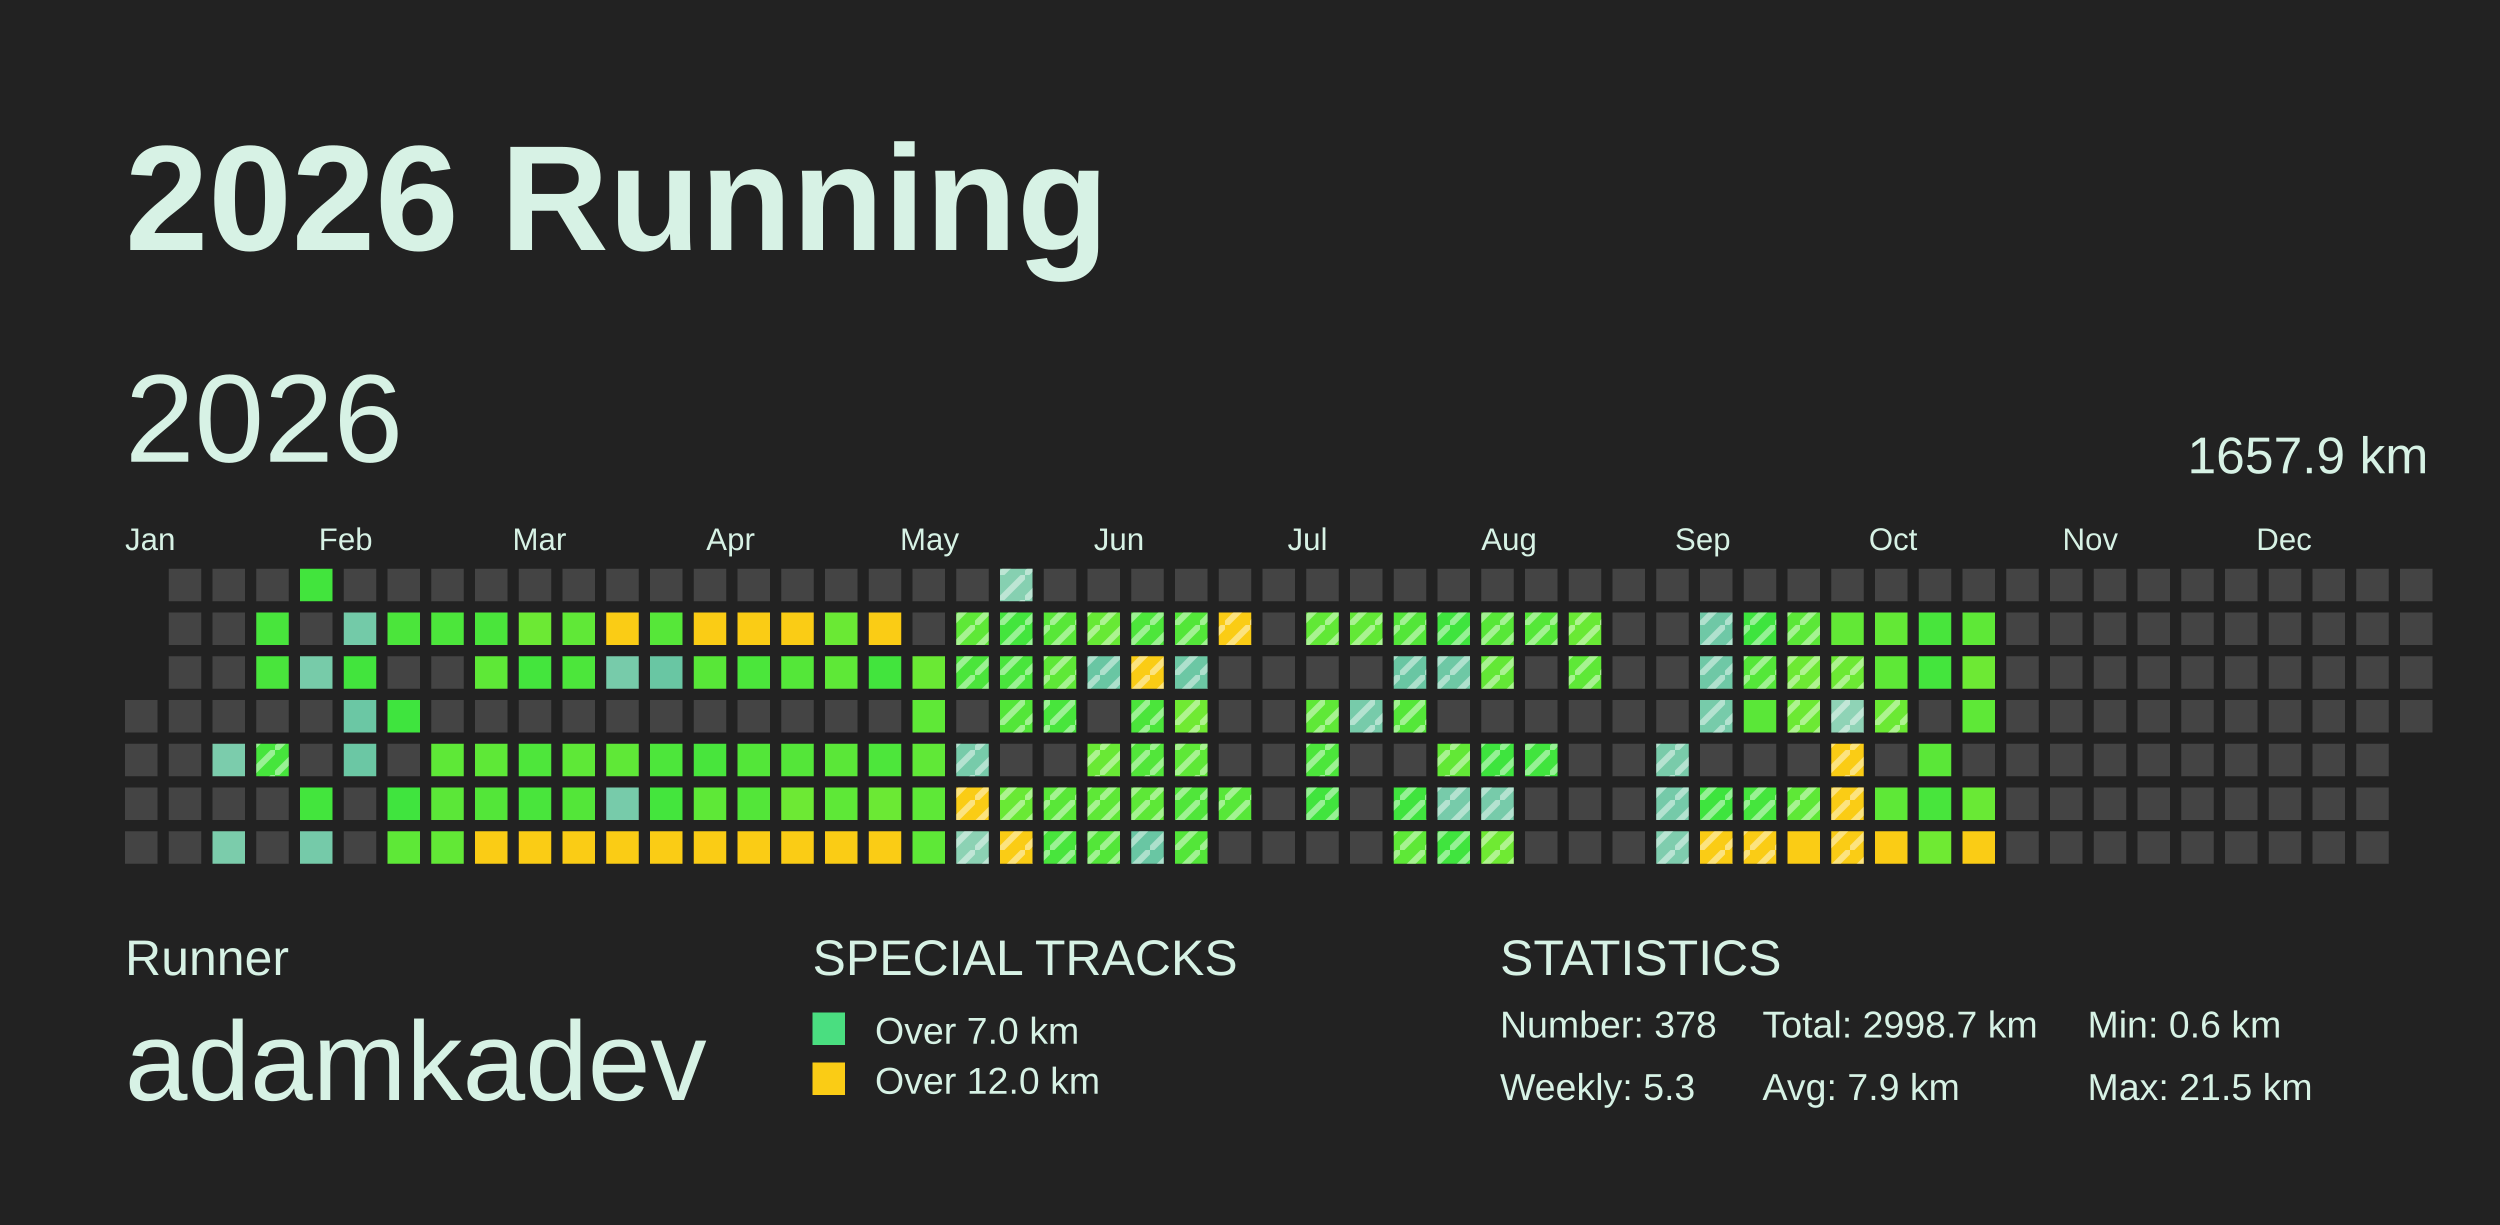
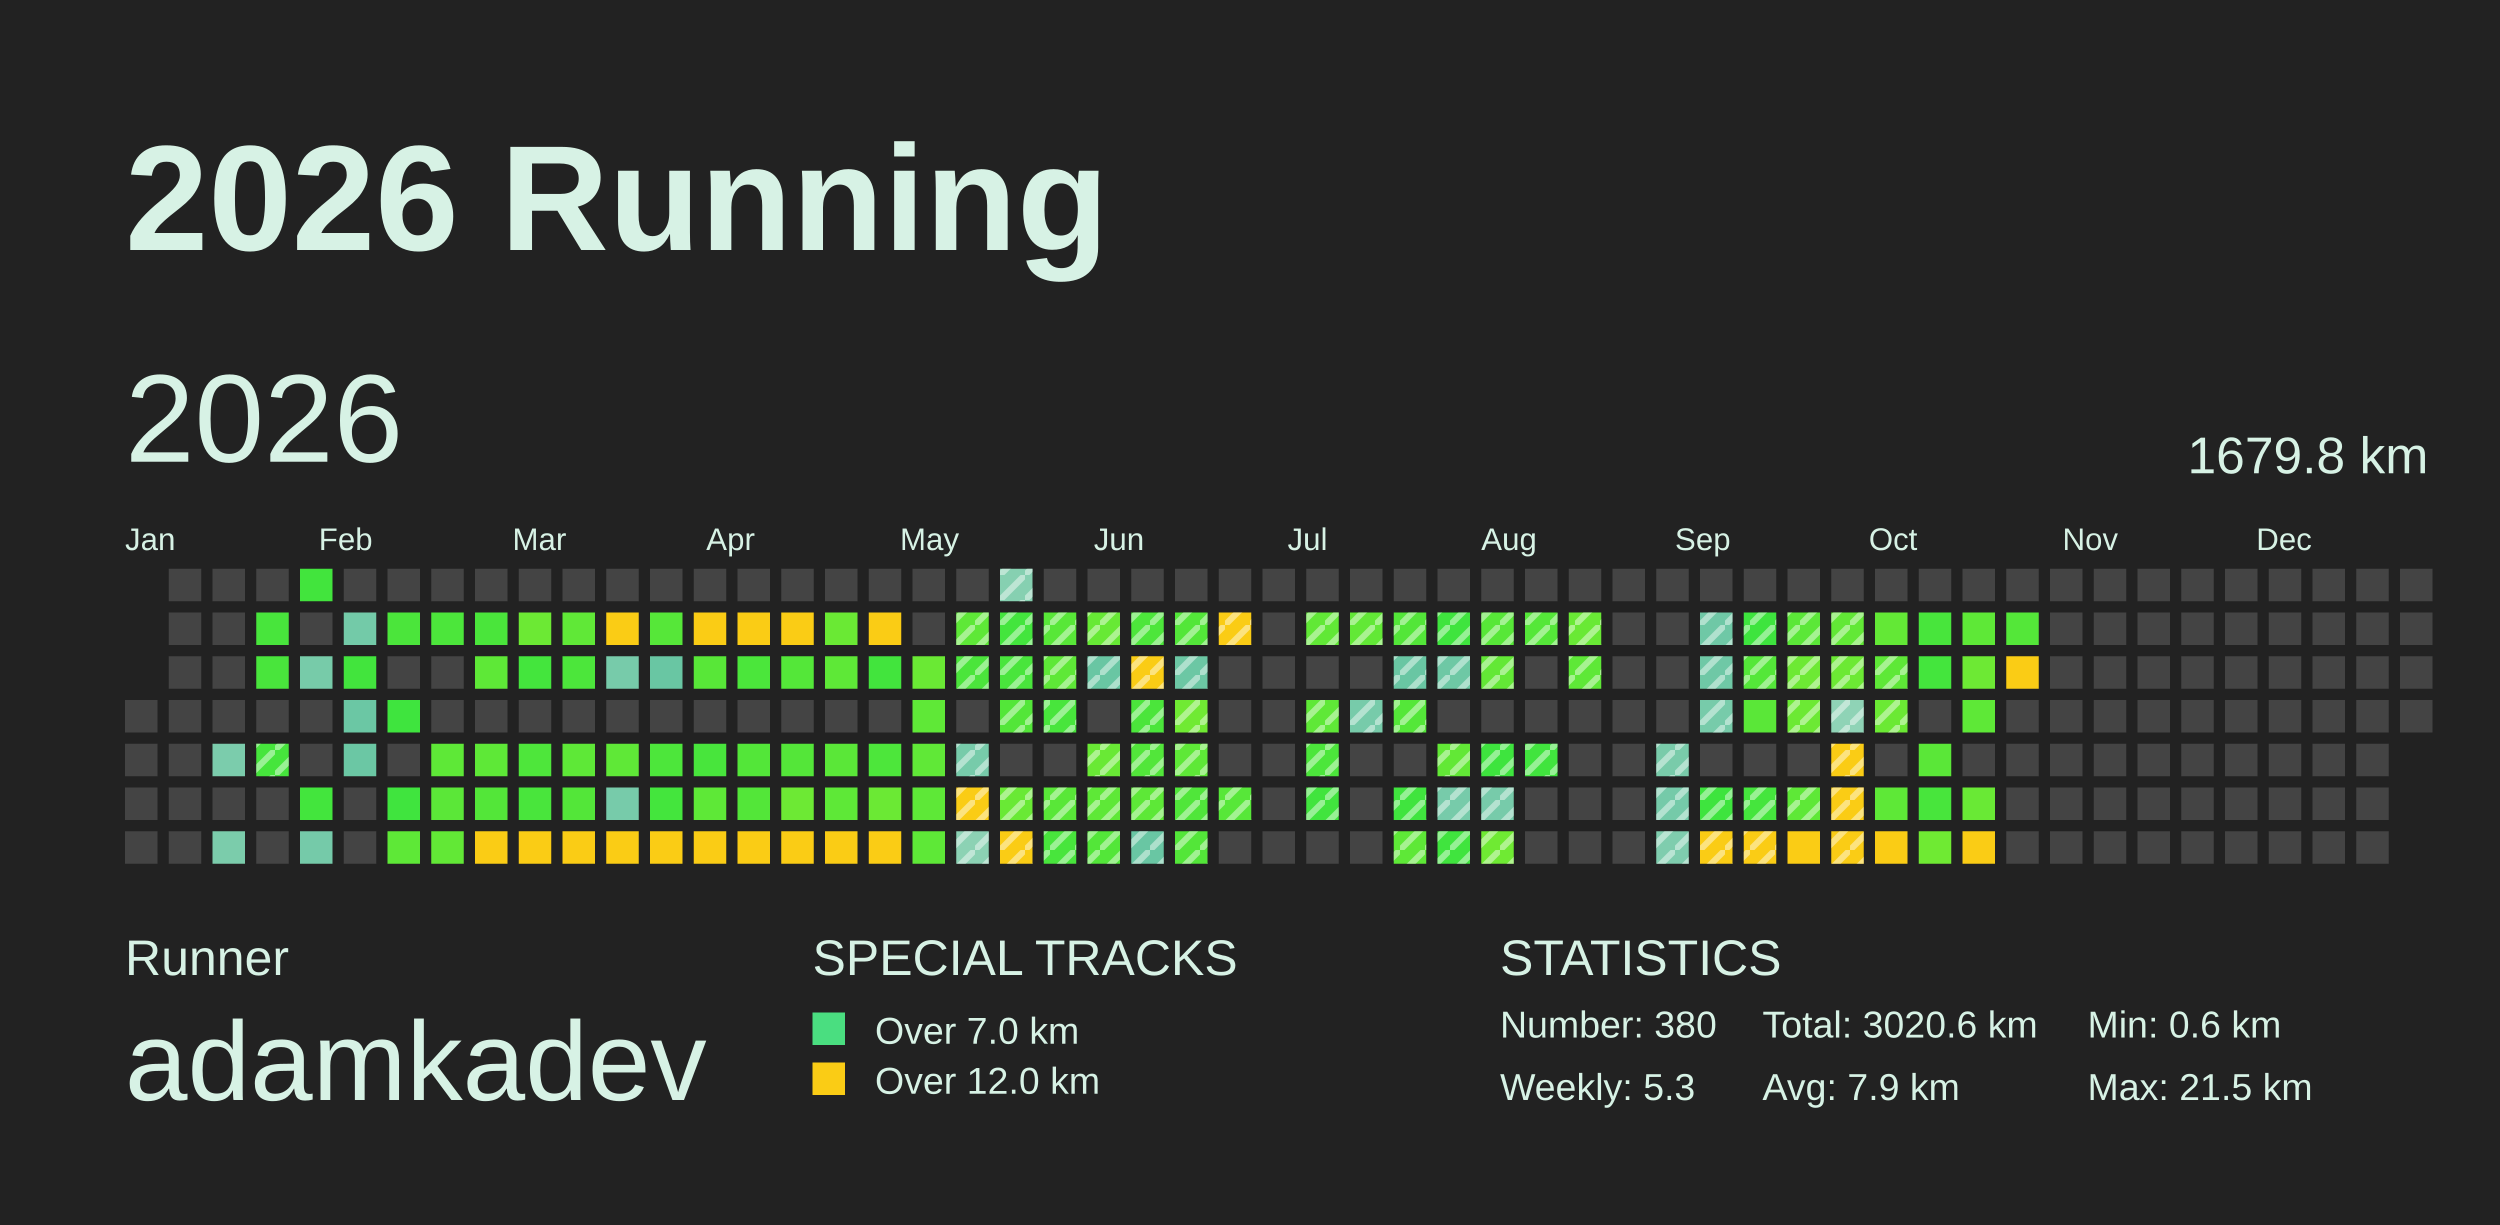
<svg xmlns="http://www.w3.org/2000/svg" baseProfile="full" height="98mm" version="1.1" viewBox="0,0,200,98" width="200mm">
  <defs>
    <pattern height="2" id="indoor-stripe" patternUnits="userSpaceOnUse" width="2">
      <line stroke="white" stroke-opacity="0.45" stroke-width="0.5" x1="0" x2="2" y1="2" y2="0" />
    </pattern>
  </defs>
  <rect fill="#222222" height="98" width="200" x="0" y="0" />
  <text fill="#D7F2E5" style="font-size:12px; font-family:Arial; font-weight:bold;" x="10" y="20">2026 Running</text>
  <text fill="#D7F2E5" style="font-size:4px; font-family:Arial" x="10" y="78">Runner</text>
  <text fill="#D7F2E5" style="font-size:9px; font-family:Arial" x="10" y="88">adamkadev</text>
  <text fill="#D7F2E5" style="font-size:4px; font-family:Arial" x="65" y="78">SPECIAL TRACKS</text>
  <rect fill="#4ADE80" height="2.6" width="2.6" x="65" y="81" />
  <text fill="#D7F2E5" style="font-size:3px; font-family:Arial" x="70" y="83.5">Over 7.0 km</text>
  <rect fill="#FACC15" height="2.6" width="2.6" x="65" y="85" />
  <text fill="#D7F2E5" style="font-size:3px; font-family:Arial" x="70" y="87.5">Over 12.0 km</text>
  <text fill="#D7F2E5" style="font-size:4px; font-family:Arial" x="120" y="78">STATISTICS</text>
-   <text fill="#D7F2E5" style="font-size:3px; font-family:Arial" x="120" y="83">Number: 378</text>
+   <text fill="#D7F2E5" style="font-size:3px; font-family:Arial" x="120" y="83">Number: 380</text>
  <text fill="#D7F2E5" style="font-size:3px; font-family:Arial" x="120" y="88">Weekly: 5.3</text>
-   <text fill="#D7F2E5" style="font-size:3px; font-family:Arial" x="141" y="83">Total: 2998.7 km</text>
+   <text fill="#D7F2E5" style="font-size:3px; font-family:Arial" x="141" y="83">Total: 3020.6 km</text>
  <text fill="#D7F2E5" style="font-size:3px; font-family:Arial" x="141" y="88">Avg: 7.9 km</text>
  <text fill="#D7F2E5" style="font-size:3px; font-family:Arial" x="167" y="83">Min: 0.6 km</text>
  <text fill="#D7F2E5" style="font-size:3px; font-family:Arial" x="167" y="88">Max: 21.5 km</text>
  <text dominant-baseline="hanging" fill="#D7F2E5" style="font-size:10.0px; font-family:Arial;" x="10" y="30">2026</text>
-   <text dominant-baseline="hanging" fill="#D7F2E5" style="font-size:4.125px; font-family:Arial;" x="175" y="35">1657.9 km</text>
+   <text dominant-baseline="hanging" fill="#D7F2E5" style="font-size:4.125px; font-family:Arial;" x="175" y="35">1679.8 km</text>
  <text fill="#D7F2E5" style="font-size:2.5px; font-family:Arial" x="10.0" y="44">Jan</text>
  <text fill="#D7F2E5" style="font-size:2.5px; font-family:Arial" x="25.5" y="44">Feb</text>
  <text fill="#D7F2E5" style="font-size:2.5px; font-family:Arial" x="41.0" y="44">Mar</text>
  <text fill="#D7F2E5" style="font-size:2.5px; font-family:Arial" x="56.5" y="44">Apr</text>
  <text fill="#D7F2E5" style="font-size:2.5px; font-family:Arial" x="72.0" y="44">May</text>
  <text fill="#D7F2E5" style="font-size:2.5px; font-family:Arial" x="87.5" y="44">Jun</text>
  <text fill="#D7F2E5" style="font-size:2.5px; font-family:Arial" x="103.0" y="44">Jul</text>
  <text fill="#D7F2E5" style="font-size:2.5px; font-family:Arial" x="118.5" y="44">Aug</text>
  <text fill="#D7F2E5" style="font-size:2.5px; font-family:Arial" x="134.0" y="44">Sep</text>
  <text fill="#D7F2E5" style="font-size:2.5px; font-family:Arial" x="149.5" y="44">Oct</text>
  <text fill="#D7F2E5" style="font-size:2.5px; font-family:Arial" x="165.0" y="44">Nov</text>
  <text fill="#D7F2E5" style="font-size:2.5px; font-family:Arial" x="180.5" y="44">Dec</text>
  <rect fill="#444444" height="2.6" width="2.6" x="10.0" y="56.0" />
  <rect fill="#444444" height="2.6" width="2.6" x="10.0" y="59.5" />
  <rect fill="#444444" height="2.6" width="2.6" x="10.0" y="63.0" />
  <rect fill="#444444" height="2.6" width="2.6" x="10.0" y="66.5" />
  <rect fill="#444444" height="2.6" width="2.6" x="13.5" y="45.5" />
  <rect fill="#444444" height="2.6" width="2.6" x="13.5" y="49.0" />
  <rect fill="#444444" height="2.6" width="2.6" x="13.5" y="52.5" />
  <rect fill="#444444" height="2.6" width="2.6" x="13.5" y="56.0" />
  <rect fill="#444444" height="2.6" width="2.6" x="13.5" y="59.5" />
  <rect fill="#444444" height="2.6" width="2.6" x="13.5" y="63.0" />
  <rect fill="#444444" height="2.6" width="2.6" x="13.5" y="66.5" />
  <rect fill="#444444" height="2.6" width="2.6" x="17.0" y="45.5" />
  <rect fill="#444444" height="2.6" width="2.6" x="17.0" y="49.0" />
  <rect fill="#444444" height="2.6" width="2.6" x="17.0" y="52.5" />
  <rect fill="#444444" height="2.6" width="2.6" x="17.0" y="56.0" />
  <rect fill="#7bccac" height="2.6" width="2.6" x="17.0" y="59.5" />
  <rect fill="#444444" height="2.6" width="2.6" x="17.0" y="63.0" />
  <rect fill="#7bccab" height="2.6" width="2.6" x="17.0" y="66.5" />
  <rect fill="#444444" height="2.6" width="2.6" x="20.5" y="45.5" />
  <rect fill="#48e53c" height="2.6" width="2.6" x="20.5" y="49.0" />
  <rect fill="#49e53c" height="2.6" width="2.6" x="20.5" y="52.5" />
  <rect fill="#444444" height="2.6" width="2.6" x="20.5" y="56.0" />
  <rect fill="#46e53c" height="2.6" width="2.6" x="20.5" y="59.5" />
  <rect fill="url(#indoor-stripe)" height="2.6" style="pointer-events: none;" width="2.6" x="20.5" y="59.5" />
  <rect fill="#444444" height="2.6" width="2.6" x="20.5" y="63.0" />
  <rect fill="#444444" height="2.6" width="2.6" x="20.5" y="66.5" />
  <rect fill="#42e43d" height="2.6" width="2.6" x="24.0" y="45.5" />
  <rect fill="#444444" height="2.6" width="2.6" x="24.0" y="49.0" />
  <rect fill="#77cba9" height="2.6" width="2.6" x="24.0" y="52.5" />
  <rect fill="#444444" height="2.6" width="2.6" x="24.0" y="56.0" />
  <rect fill="#444444" height="2.6" width="2.6" x="24.0" y="59.5" />
  <rect fill="#43e53d" height="2.6" width="2.6" x="24.0" y="63.0" />
  <rect fill="#75caa9" height="2.6" width="2.6" x="24.0" y="66.5" />
  <rect fill="#444444" height="2.6" width="2.6" x="27.5" y="45.5" />
  <rect fill="#73caa8" height="2.6" width="2.6" x="27.5" y="49.0" />
  <rect fill="#42e43d" height="2.6" width="2.6" x="27.5" y="52.5" />
  <rect fill="#6bc7a4" height="2.6" width="2.6" x="27.5" y="56.0" />
  <rect fill="#6bc7a4" height="2.6" width="2.6" x="27.5" y="59.5" />
  <rect fill="#444444" height="2.6" width="2.6" x="27.5" y="63.0" />
  <rect fill="#444444" height="2.6" width="2.6" x="27.5" y="66.5" />
  <rect fill="#444444" height="2.6" width="2.6" x="31.0" y="45.5" />
  <rect fill="#4be53b" height="2.6" width="2.6" x="31.0" y="49.0" />
  <rect fill="#444444" height="2.6" width="2.6" x="31.0" y="52.5" />
  <rect fill="#3fe43e" height="2.6" width="2.6" x="31.0" y="56.0" />
  <rect fill="#444444" height="2.6" width="2.6" x="31.0" y="59.5" />
  <rect fill="#40e43e" height="2.6" width="2.6" x="31.0" y="63.0" />
  <rect fill="#5ee837" height="2.6" width="2.6" x="31.0" y="66.5" />
  <rect fill="#444444" height="2.6" width="2.6" x="34.5" y="45.5" />
  <rect fill="#4ce63b" height="2.6" width="2.6" x="34.5" y="49.0" />
  <rect fill="#444444" height="2.6" width="2.6" x="34.5" y="52.5" />
  <rect fill="#444444" height="2.6" width="2.6" x="34.5" y="56.0" />
  <rect fill="#5ee837" height="2.6" width="2.6" x="34.5" y="59.5" />
  <rect fill="#5be738" height="2.6" width="2.6" x="34.5" y="63.0" />
  <rect fill="#62e836" height="2.6" width="2.6" x="34.5" y="66.5" />
  <rect fill="#444444" height="2.6" width="2.6" x="38.0" y="45.5" />
  <rect fill="#4ae53b" height="2.6" width="2.6" x="38.0" y="49.0" />
  <rect fill="#5ee837" height="2.6" width="2.6" x="38.0" y="52.5" />
  <rect fill="#444444" height="2.6" width="2.6" x="38.0" y="56.0" />
  <rect fill="#5ee837" height="2.6" width="2.6" x="38.0" y="59.5" />
  <rect fill="#53e639" height="2.6" width="2.6" x="38.0" y="63.0" />
  <rect fill="#FACC15" height="2.6" width="2.6" x="38.0" y="66.5" />
  <rect fill="#444444" height="2.6" width="2.6" x="41.5" y="45.5" />
  <rect fill="#6ce934" height="2.6" width="2.6" x="41.5" y="49.0" />
  <rect fill="#44e53d" height="2.6" width="2.6" x="41.5" y="52.5" />
  <rect fill="#444444" height="2.6" width="2.6" x="41.5" y="56.0" />
  <rect fill="#4ee63b" height="2.6" width="2.6" x="41.5" y="59.5" />
  <rect fill="#49e53c" height="2.6" width="2.6" x="41.5" y="63.0" />
  <rect fill="#FACC15" height="2.6" width="2.6" x="41.5" y="66.5" />
  <rect fill="#444444" height="2.6" width="2.6" x="45.0" y="45.5" />
  <rect fill="#60e837" height="2.6" width="2.6" x="45.0" y="49.0" />
  <rect fill="#4ce63b" height="2.6" width="2.6" x="45.0" y="52.5" />
  <rect fill="#444444" height="2.6" width="2.6" x="45.0" y="56.0" />
  <rect fill="#5ee837" height="2.6" width="2.6" x="45.0" y="59.5" />
  <rect fill="#53e639" height="2.6" width="2.6" x="45.0" y="63.0" />
  <rect fill="#FACC15" height="2.6" width="2.6" x="45.0" y="66.5" />
  <rect fill="#444444" height="2.6" width="2.6" x="48.5" y="45.5" />
  <rect fill="#FACC15" height="2.6" width="2.6" x="48.5" y="49.0" />
  <rect fill="#77cbaa" height="2.6" width="2.6" x="48.5" y="52.5" />
  <rect fill="#444444" height="2.6" width="2.6" x="48.5" y="56.0" />
  <rect fill="#5fe837" height="2.6" width="2.6" x="48.5" y="59.5" />
  <rect fill="#77cbaa" height="2.6" width="2.6" x="48.5" y="63.0" />
  <rect fill="#FACC15" height="2.6" width="2.6" x="48.5" y="66.5" />
  <rect fill="#444444" height="2.6" width="2.6" x="52.0" y="45.5" />
  <rect fill="#56e739" height="2.6" width="2.6" x="52.0" y="49.0" />
  <rect fill="#69c6a3" height="2.6" width="2.6" x="52.0" y="52.5" />
  <rect fill="#444444" height="2.6" width="2.6" x="52.0" y="56.0" />
  <rect fill="#4de63b" height="2.6" width="2.6" x="52.0" y="59.5" />
  <rect fill="#44e53d" height="2.6" width="2.6" x="52.0" y="63.0" />
  <rect fill="#FACC15" height="2.6" width="2.6" x="52.0" y="66.5" />
  <rect fill="#444444" height="2.6" width="2.6" x="55.5" y="45.5" />
  <rect fill="#FACC15" height="2.6" width="2.6" x="55.5" y="49.0" />
  <rect fill="#58e738" height="2.6" width="2.6" x="55.5" y="52.5" />
  <rect fill="#444444" height="2.6" width="2.6" x="55.5" y="56.0" />
  <rect fill="#48e53c" height="2.6" width="2.6" x="55.5" y="59.5" />
  <rect fill="#5ee837" height="2.6" width="2.6" x="55.5" y="63.0" />
  <rect fill="#FACC15" height="2.6" width="2.6" x="55.5" y="66.5" />
  <rect fill="#444444" height="2.6" width="2.6" x="59.0" y="45.5" />
  <rect fill="#FACC15" height="2.6" width="2.6" x="59.0" y="49.0" />
  <rect fill="#4be63b" height="2.6" width="2.6" x="59.0" y="52.5" />
  <rect fill="#444444" height="2.6" width="2.6" x="59.0" y="56.0" />
  <rect fill="#53e639" height="2.6" width="2.6" x="59.0" y="59.5" />
  <rect fill="#53e639" height="2.6" width="2.6" x="59.0" y="63.0" />
  <rect fill="#FACC15" height="2.6" width="2.6" x="59.0" y="66.5" />
  <rect fill="#444444" height="2.6" width="2.6" x="62.5" y="45.5" />
  <rect fill="#FACC15" height="2.6" width="2.6" x="62.5" y="49.0" />
  <rect fill="#54e739" height="2.6" width="2.6" x="62.5" y="52.5" />
  <rect fill="#444444" height="2.6" width="2.6" x="62.5" y="56.0" />
  <rect fill="#54e639" height="2.6" width="2.6" x="62.5" y="59.5" />
  <rect fill="#6de934" height="2.6" width="2.6" x="62.5" y="63.0" />
  <rect fill="#FACC15" height="2.6" width="2.6" x="62.5" y="66.5" />
  <rect fill="#444444" height="2.6" width="2.6" x="66.0" y="45.5" />
  <rect fill="#6ae934" height="2.6" width="2.6" x="66.0" y="49.0" />
  <rect fill="#5ee837" height="2.6" width="2.6" x="66.0" y="52.5" />
  <rect fill="#444444" height="2.6" width="2.6" x="66.0" y="56.0" />
  <rect fill="#5ae738" height="2.6" width="2.6" x="66.0" y="59.5" />
  <rect fill="#5ee837" height="2.6" width="2.6" x="66.0" y="63.0" />
  <rect fill="#FACC15" height="2.6" width="2.6" x="66.0" y="66.5" />
  <rect fill="#444444" height="2.6" width="2.6" x="69.5" y="45.5" />
  <rect fill="#FACC15" height="2.6" width="2.6" x="69.5" y="49.0" />
  <rect fill="#42e43d" height="2.6" width="2.6" x="69.5" y="52.5" />
  <rect fill="#444444" height="2.6" width="2.6" x="69.5" y="56.0" />
  <rect fill="#4de63b" height="2.6" width="2.6" x="69.5" y="59.5" />
  <rect fill="#6be934" height="2.6" width="2.6" x="69.5" y="63.0" />
  <rect fill="#FACC15" height="2.6" width="2.6" x="69.5" y="66.5" />
  <rect fill="#444444" height="2.6" width="2.6" x="73.0" y="45.5" />
  <rect fill="#444444" height="2.6" width="2.6" x="73.0" y="49.0" />
  <rect fill="#6ae934" height="2.6" width="2.6" x="73.0" y="52.5" />
  <rect fill="#5fe837" height="2.6" width="2.6" x="73.0" y="56.0" />
  <rect fill="#60e837" height="2.6" width="2.6" x="73.0" y="59.5" />
  <rect fill="#5ee837" height="2.6" width="2.6" x="73.0" y="63.0" />
  <rect fill="#5ee837" height="2.6" width="2.6" x="73.0" y="66.5" />
  <rect fill="#444444" height="2.6" width="2.6" x="76.5" y="45.5" />
  <rect fill="#5ee837" height="2.6" width="2.6" x="76.5" y="49.0" />
  <rect fill="url(#indoor-stripe)" height="2.6" style="pointer-events: none;" width="2.6" x="76.5" y="49.0" />
  <rect fill="#4be53b" height="2.6" width="2.6" x="76.5" y="52.5" />
  <rect fill="url(#indoor-stripe)" height="2.6" style="pointer-events: none;" width="2.6" x="76.5" y="52.5" />
  <rect fill="#444444" height="2.6" width="2.6" x="76.5" y="56.0" />
  <rect fill="#77cbaa" height="2.6" width="2.6" x="76.5" y="59.5" />
  <rect fill="url(#indoor-stripe)" height="2.6" style="pointer-events: none;" width="2.6" x="76.5" y="59.5" />
  <rect fill="#FACC15" height="2.6" width="2.6" x="76.5" y="63.0" />
  <rect fill="url(#indoor-stripe)" height="2.6" style="pointer-events: none;" width="2.6" x="76.5" y="63.0" />
  <rect fill="#8cd2b4" height="2.6" width="2.6" x="76.5" y="66.5" />
  <rect fill="url(#indoor-stripe)" height="2.6" style="pointer-events: none;" width="2.6" x="76.5" y="66.5" />
  <rect fill="#86d0b1" height="2.6" width="2.6" x="80.0" y="45.5" />
  <rect fill="url(#indoor-stripe)" height="2.6" style="pointer-events: none;" width="2.6" x="80.0" y="45.5" />
  <rect fill="#43e53d" height="2.6" width="2.6" x="80.0" y="49.0" />
  <rect fill="url(#indoor-stripe)" height="2.6" style="pointer-events: none;" width="2.6" x="80.0" y="49.0" />
  <rect fill="#49e53c" height="2.6" width="2.6" x="80.0" y="52.5" />
  <rect fill="url(#indoor-stripe)" height="2.6" style="pointer-events: none;" width="2.6" x="80.0" y="52.5" />
  <rect fill="#53e639" height="2.6" width="2.6" x="80.0" y="56.0" />
  <rect fill="url(#indoor-stripe)" height="2.6" style="pointer-events: none;" width="2.6" x="80.0" y="56.0" />
  <rect fill="#444444" height="2.6" width="2.6" x="80.0" y="59.5" />
  <rect fill="#69e935" height="2.6" width="2.6" x="80.0" y="63.0" />
  <rect fill="url(#indoor-stripe)" height="2.6" style="pointer-events: none;" width="2.6" x="80.0" y="63.0" />
  <rect fill="#FACC15" height="2.6" width="2.6" x="80.0" y="66.5" />
  <rect fill="url(#indoor-stripe)" height="2.6" style="pointer-events: none;" width="2.6" x="80.0" y="66.5" />
  <rect fill="#444444" height="2.6" width="2.6" x="83.5" y="45.5" />
  <rect fill="#58e738" height="2.6" width="2.6" x="83.5" y="49.0" />
  <rect fill="url(#indoor-stripe)" height="2.6" style="pointer-events: none;" width="2.6" x="83.5" y="49.0" />
  <rect fill="#5ee837" height="2.6" width="2.6" x="83.5" y="52.5" />
  <rect fill="url(#indoor-stripe)" height="2.6" style="pointer-events: none;" width="2.6" x="83.5" y="52.5" />
  <rect fill="#48e53c" height="2.6" width="2.6" x="83.5" y="56.0" />
  <rect fill="url(#indoor-stripe)" height="2.6" style="pointer-events: none;" width="2.6" x="83.5" y="56.0" />
  <rect fill="#444444" height="2.6" width="2.6" x="83.5" y="59.5" />
  <rect fill="#59e738" height="2.6" width="2.6" x="83.5" y="63.0" />
  <rect fill="url(#indoor-stripe)" height="2.6" style="pointer-events: none;" width="2.6" x="83.5" y="63.0" />
  <rect fill="#48e53c" height="2.6" width="2.6" x="83.5" y="66.5" />
  <rect fill="url(#indoor-stripe)" height="2.6" style="pointer-events: none;" width="2.6" x="83.5" y="66.5" />
  <rect fill="#444444" height="2.6" width="2.6" x="87.0" y="45.5" />
  <rect fill="#67e935" height="2.6" width="2.6" x="87.0" y="49.0" />
  <rect fill="url(#indoor-stripe)" height="2.6" style="pointer-events: none;" width="2.6" x="87.0" y="49.0" />
  <rect fill="#69c6a3" height="2.6" width="2.6" x="87.0" y="52.5" />
  <rect fill="url(#indoor-stripe)" height="2.6" style="pointer-events: none;" width="2.6" x="87.0" y="52.5" />
  <rect fill="#444444" height="2.6" width="2.6" x="87.0" y="56.0" />
  <rect fill="#69e935" height="2.6" width="2.6" x="87.0" y="59.5" />
  <rect fill="url(#indoor-stripe)" height="2.6" style="pointer-events: none;" width="2.6" x="87.0" y="59.5" />
  <rect fill="#5ee837" height="2.6" width="2.6" x="87.0" y="63.0" />
  <rect fill="url(#indoor-stripe)" height="2.6" style="pointer-events: none;" width="2.6" x="87.0" y="63.0" />
  <rect fill="#53e639" height="2.6" width="2.6" x="87.0" y="66.5" />
  <rect fill="url(#indoor-stripe)" height="2.6" style="pointer-events: none;" width="2.6" x="87.0" y="66.5" />
  <rect fill="#444444" height="2.6" width="2.6" x="90.5" y="45.5" />
  <rect fill="#4de63b" height="2.6" width="2.6" x="90.5" y="49.0" />
  <rect fill="url(#indoor-stripe)" height="2.6" style="pointer-events: none;" width="2.6" x="90.5" y="49.0" />
  <rect fill="#FACC15" height="2.6" width="2.6" x="90.5" y="52.5" />
  <rect fill="url(#indoor-stripe)" height="2.6" style="pointer-events: none;" width="2.6" x="90.5" y="52.5" />
  <rect fill="#4be53b" height="2.6" width="2.6" x="90.5" y="56.0" />
  <rect fill="url(#indoor-stripe)" height="2.6" style="pointer-events: none;" width="2.6" x="90.5" y="56.0" />
  <rect fill="#52e63a" height="2.6" width="2.6" x="90.5" y="59.5" />
  <rect fill="url(#indoor-stripe)" height="2.6" style="pointer-events: none;" width="2.6" x="90.5" y="59.5" />
  <rect fill="#5de837" height="2.6" width="2.6" x="90.5" y="63.0" />
  <rect fill="url(#indoor-stripe)" height="2.6" style="pointer-events: none;" width="2.6" x="90.5" y="63.0" />
  <rect fill="#69c6a3" height="2.6" width="2.6" x="90.5" y="66.5" />
  <rect fill="url(#indoor-stripe)" height="2.6" style="pointer-events: none;" width="2.6" x="90.5" y="66.5" />
  <rect fill="#444444" height="2.6" width="2.6" x="94.0" y="45.5" />
  <rect fill="#53e639" height="2.6" width="2.6" x="94.0" y="49.0" />
  <rect fill="url(#indoor-stripe)" height="2.6" style="pointer-events: none;" width="2.6" x="94.0" y="49.0" />
  <rect fill="#6cc7a4" height="2.6" width="2.6" x="94.0" y="52.5" />
  <rect fill="url(#indoor-stripe)" height="2.6" style="pointer-events: none;" width="2.6" x="94.0" y="52.5" />
  <rect fill="#70ea33" height="2.6" width="2.6" x="94.0" y="56.0" />
  <rect fill="url(#indoor-stripe)" height="2.6" style="pointer-events: none;" width="2.6" x="94.0" y="56.0" />
  <rect fill="#5ee837" height="2.6" width="2.6" x="94.0" y="59.5" />
  <rect fill="url(#indoor-stripe)" height="2.6" style="pointer-events: none;" width="2.6" x="94.0" y="59.5" />
  <rect fill="#50e63a" height="2.6" width="2.6" x="94.0" y="63.0" />
  <rect fill="url(#indoor-stripe)" height="2.6" style="pointer-events: none;" width="2.6" x="94.0" y="63.0" />
  <rect fill="#53e639" height="2.6" width="2.6" x="94.0" y="66.5" />
  <rect fill="url(#indoor-stripe)" height="2.6" style="pointer-events: none;" width="2.6" x="94.0" y="66.5" />
  <rect fill="#444444" height="2.6" width="2.6" x="97.5" y="45.5" />
  <rect fill="#FACC15" height="2.6" width="2.6" x="97.5" y="49.0" />
  <rect fill="url(#indoor-stripe)" height="2.6" style="pointer-events: none;" width="2.6" x="97.5" y="49.0" />
  <rect fill="#444444" height="2.6" width="2.6" x="97.5" y="52.5" />
  <rect fill="#444444" height="2.6" width="2.6" x="97.5" y="56.0" />
  <rect fill="#444444" height="2.6" width="2.6" x="97.5" y="59.5" />
  <rect fill="#57e739" height="2.6" width="2.6" x="97.5" y="63.0" />
  <rect fill="url(#indoor-stripe)" height="2.6" style="pointer-events: none;" width="2.6" x="97.5" y="63.0" />
  <rect fill="#444444" height="2.6" width="2.6" x="97.5" y="66.5" />
  <rect fill="#444444" height="2.6" width="2.6" x="101.0" y="45.5" />
  <rect fill="#444444" height="2.6" width="2.6" x="101.0" y="49.0" />
  <rect fill="#444444" height="2.6" width="2.6" x="101.0" y="52.5" />
  <rect fill="#444444" height="2.6" width="2.6" x="101.0" y="56.0" />
  <rect fill="#444444" height="2.6" width="2.6" x="101.0" y="59.5" />
  <rect fill="#444444" height="2.6" width="2.6" x="101.0" y="63.0" />
  <rect fill="#444444" height="2.6" width="2.6" x="101.0" y="66.5" />
  <rect fill="#444444" height="2.6" width="2.6" x="104.5" y="45.5" />
  <rect fill="#61e836" height="2.6" width="2.6" x="104.5" y="49.0" />
  <rect fill="url(#indoor-stripe)" height="2.6" style="pointer-events: none;" width="2.6" x="104.5" y="49.0" />
  <rect fill="#444444" height="2.6" width="2.6" x="104.5" y="52.5" />
  <rect fill="#5fe837" height="2.6" width="2.6" x="104.5" y="56.0" />
  <rect fill="url(#indoor-stripe)" height="2.6" style="pointer-events: none;" width="2.6" x="104.5" y="56.0" />
  <rect fill="#4ce63b" height="2.6" width="2.6" x="104.5" y="59.5" />
  <rect fill="url(#indoor-stripe)" height="2.6" style="pointer-events: none;" width="2.6" x="104.5" y="59.5" />
  <rect fill="#41e43e" height="2.6" width="2.6" x="104.5" y="63.0" />
  <rect fill="url(#indoor-stripe)" height="2.6" style="pointer-events: none;" width="2.6" x="104.5" y="63.0" />
  <rect fill="#444444" height="2.6" width="2.6" x="104.5" y="66.5" />
  <rect fill="#444444" height="2.6" width="2.6" x="108.0" y="45.5" />
  <rect fill="#62e836" height="2.6" width="2.6" x="108.0" y="49.0" />
  <rect fill="url(#indoor-stripe)" height="2.6" style="pointer-events: none;" width="2.6" x="108.0" y="49.0" />
  <rect fill="#444444" height="2.6" width="2.6" x="108.0" y="52.5" />
  <rect fill="#77cbaa" height="2.6" width="2.6" x="108.0" y="56.0" />
  <rect fill="url(#indoor-stripe)" height="2.6" style="pointer-events: none;" width="2.6" x="108.0" y="56.0" />
  <rect fill="#444444" height="2.6" width="2.6" x="108.0" y="59.5" />
  <rect fill="#444444" height="2.6" width="2.6" x="108.0" y="63.0" />
  <rect fill="#444444" height="2.6" width="2.6" x="108.0" y="66.5" />
  <rect fill="#444444" height="2.6" width="2.6" x="111.5" y="45.5" />
  <rect fill="#53e639" height="2.6" width="2.6" x="111.5" y="49.0" />
  <rect fill="url(#indoor-stripe)" height="2.6" style="pointer-events: none;" width="2.6" x="111.5" y="49.0" />
  <rect fill="#69c6a3" height="2.6" width="2.6" x="111.5" y="52.5" />
  <rect fill="url(#indoor-stripe)" height="2.6" style="pointer-events: none;" width="2.6" x="111.5" y="52.5" />
  <rect fill="#54e739" height="2.6" width="2.6" x="111.5" y="56.0" />
  <rect fill="url(#indoor-stripe)" height="2.6" style="pointer-events: none;" width="2.6" x="111.5" y="56.0" />
  <rect fill="#444444" height="2.6" width="2.6" x="111.5" y="59.5" />
  <rect fill="#40e43e" height="2.6" width="2.6" x="111.5" y="63.0" />
  <rect fill="url(#indoor-stripe)" height="2.6" style="pointer-events: none;" width="2.6" x="111.5" y="63.0" />
  <rect fill="#5ee837" height="2.6" width="2.6" x="111.5" y="66.5" />
  <rect fill="url(#indoor-stripe)" height="2.6" style="pointer-events: none;" width="2.6" x="111.5" y="66.5" />
  <rect fill="#444444" height="2.6" width="2.6" x="115.0" y="45.5" />
  <rect fill="#3fe43e" height="2.6" width="2.6" x="115.0" y="49.0" />
  <rect fill="url(#indoor-stripe)" height="2.6" style="pointer-events: none;" width="2.6" x="115.0" y="49.0" />
  <rect fill="#6ec8a5" height="2.6" width="2.6" x="115.0" y="52.5" />
  <rect fill="url(#indoor-stripe)" height="2.6" style="pointer-events: none;" width="2.6" x="115.0" y="52.5" />
  <rect fill="#444444" height="2.6" width="2.6" x="115.0" y="56.0" />
  <rect fill="#62e836" height="2.6" width="2.6" x="115.0" y="59.5" />
  <rect fill="url(#indoor-stripe)" height="2.6" style="pointer-events: none;" width="2.6" x="115.0" y="59.5" />
  <rect fill="#77cbaa" height="2.6" width="2.6" x="115.0" y="63.0" />
  <rect fill="url(#indoor-stripe)" height="2.6" style="pointer-events: none;" width="2.6" x="115.0" y="63.0" />
  <rect fill="#40e43e" height="2.6" width="2.6" x="115.0" y="66.5" />
  <rect fill="url(#indoor-stripe)" height="2.6" style="pointer-events: none;" width="2.6" x="115.0" y="66.5" />
  <rect fill="#444444" height="2.6" width="2.6" x="118.5" y="45.5" />
  <rect fill="#57e738" height="2.6" width="2.6" x="118.5" y="49.0" />
  <rect fill="url(#indoor-stripe)" height="2.6" style="pointer-events: none;" width="2.6" x="118.5" y="49.0" />
  <rect fill="#63e836" height="2.6" width="2.6" x="118.5" y="52.5" />
  <rect fill="url(#indoor-stripe)" height="2.6" style="pointer-events: none;" width="2.6" x="118.5" y="52.5" />
  <rect fill="#444444" height="2.6" width="2.6" x="118.5" y="56.0" />
  <rect fill="#3ee43e" height="2.6" width="2.6" x="118.5" y="59.5" />
  <rect fill="url(#indoor-stripe)" height="2.6" style="pointer-events: none;" width="2.6" x="118.5" y="59.5" />
  <rect fill="#77cbaa" height="2.6" width="2.6" x="118.5" y="63.0" />
  <rect fill="url(#indoor-stripe)" height="2.6" style="pointer-events: none;" width="2.6" x="118.5" y="63.0" />
  <rect fill="#6fea33" height="2.6" width="2.6" x="118.5" y="66.5" />
  <rect fill="url(#indoor-stripe)" height="2.6" style="pointer-events: none;" width="2.6" x="118.5" y="66.5" />
  <rect fill="#444444" height="2.6" width="2.6" x="122.0" y="45.5" />
  <rect fill="#55e739" height="2.6" width="2.6" x="122.0" y="49.0" />
  <rect fill="url(#indoor-stripe)" height="2.6" style="pointer-events: none;" width="2.6" x="122.0" y="49.0" />
  <rect fill="#444444" height="2.6" width="2.6" x="122.0" y="52.5" />
  <rect fill="#444444" height="2.6" width="2.6" x="122.0" y="56.0" />
  <rect fill="#41e43e" height="2.6" width="2.6" x="122.0" y="59.5" />
  <rect fill="url(#indoor-stripe)" height="2.6" style="pointer-events: none;" width="2.6" x="122.0" y="59.5" />
  <rect fill="#444444" height="2.6" width="2.6" x="122.0" y="63.0" />
  <rect fill="#444444" height="2.6" width="2.6" x="122.0" y="66.5" />
  <rect fill="#444444" height="2.6" width="2.6" x="125.5" y="45.5" />
  <rect fill="#69e935" height="2.6" width="2.6" x="125.5" y="49.0" />
  <rect fill="url(#indoor-stripe)" height="2.6" style="pointer-events: none;" width="2.6" x="125.5" y="49.0" />
  <rect fill="#5ee837" height="2.6" width="2.6" x="125.5" y="52.5" />
  <rect fill="url(#indoor-stripe)" height="2.6" style="pointer-events: none;" width="2.6" x="125.5" y="52.5" />
  <rect fill="#444444" height="2.6" width="2.6" x="125.5" y="56.0" />
  <rect fill="#444444" height="2.6" width="2.6" x="125.5" y="59.5" />
  <rect fill="#444444" height="2.6" width="2.6" x="125.5" y="63.0" />
  <rect fill="#444444" height="2.6" width="2.6" x="125.5" y="66.5" />
  <rect fill="#444444" height="2.6" width="2.6" x="129.0" y="45.5" />
  <rect fill="#444444" height="2.6" width="2.6" x="129.0" y="49.0" />
  <rect fill="#444444" height="2.6" width="2.6" x="129.0" y="52.5" />
  <rect fill="#444444" height="2.6" width="2.6" x="129.0" y="56.0" />
  <rect fill="#444444" height="2.6" width="2.6" x="129.0" y="59.5" />
  <rect fill="#444444" height="2.6" width="2.6" x="129.0" y="63.0" />
  <rect fill="#444444" height="2.6" width="2.6" x="129.0" y="66.5" />
  <rect fill="#444444" height="2.6" width="2.6" x="132.5" y="45.5" />
  <rect fill="#444444" height="2.6" width="2.6" x="132.5" y="49.0" />
  <rect fill="#444444" height="2.6" width="2.6" x="132.5" y="52.5" />
  <rect fill="#444444" height="2.6" width="2.6" x="132.5" y="56.0" />
  <rect fill="#79cbaa" height="2.6" width="2.6" x="132.5" y="59.5" />
  <rect fill="url(#indoor-stripe)" height="2.6" style="pointer-events: none;" width="2.6" x="132.5" y="59.5" />
  <rect fill="#75caa9" height="2.6" width="2.6" x="132.5" y="63.0" />
  <rect fill="url(#indoor-stripe)" height="2.6" style="pointer-events: none;" width="2.6" x="132.5" y="63.0" />
  <rect fill="#7fcdae" height="2.6" width="2.6" x="132.5" y="66.5" />
  <rect fill="url(#indoor-stripe)" height="2.6" style="pointer-events: none;" width="2.6" x="132.5" y="66.5" />
  <rect fill="#444444" height="2.6" width="2.6" x="136.0" y="45.5" />
  <rect fill="#6fc8a6" height="2.6" width="2.6" x="136.0" y="49.0" />
  <rect fill="url(#indoor-stripe)" height="2.6" style="pointer-events: none;" width="2.6" x="136.0" y="49.0" />
  <rect fill="#6fc8a6" height="2.6" width="2.6" x="136.0" y="52.5" />
  <rect fill="url(#indoor-stripe)" height="2.6" style="pointer-events: none;" width="2.6" x="136.0" y="52.5" />
  <rect fill="#77cbaa" height="2.6" width="2.6" x="136.0" y="56.0" />
  <rect fill="url(#indoor-stripe)" height="2.6" style="pointer-events: none;" width="2.6" x="136.0" y="56.0" />
  <rect fill="#444444" height="2.6" width="2.6" x="136.0" y="59.5" />
  <rect fill="#3ee43e" height="2.6" width="2.6" x="136.0" y="63.0" />
  <rect fill="url(#indoor-stripe)" height="2.6" style="pointer-events: none;" width="2.6" x="136.0" y="63.0" />
  <rect fill="#FACC15" height="2.6" width="2.6" x="136.0" y="66.5" />
  <rect fill="url(#indoor-stripe)" height="2.6" style="pointer-events: none;" width="2.6" x="136.0" y="66.5" />
  <rect fill="#444444" height="2.6" width="2.6" x="139.5" y="45.5" />
  <rect fill="#3ee43e" height="2.6" width="2.6" x="139.5" y="49.0" />
  <rect fill="url(#indoor-stripe)" height="2.6" style="pointer-events: none;" width="2.6" x="139.5" y="49.0" />
  <rect fill="#54e739" height="2.6" width="2.6" x="139.5" y="52.5" />
  <rect fill="url(#indoor-stripe)" height="2.6" style="pointer-events: none;" width="2.6" x="139.5" y="52.5" />
  <rect fill="#5ae738" height="2.6" width="2.6" x="139.5" y="56.0" />
  <rect fill="#444444" height="2.6" width="2.6" x="139.5" y="59.5" />
  <rect fill="#45e53d" height="2.6" width="2.6" x="139.5" y="63.0" />
  <rect fill="url(#indoor-stripe)" height="2.6" style="pointer-events: none;" width="2.6" x="139.5" y="63.0" />
  <rect fill="#FACC15" height="2.6" width="2.6" x="139.5" y="66.5" />
  <rect fill="url(#indoor-stripe)" height="2.6" style="pointer-events: none;" width="2.6" x="139.5" y="66.5" />
  <rect fill="#444444" height="2.6" width="2.6" x="143.0" y="45.5" />
  <rect fill="#5be738" height="2.6" width="2.6" x="143.0" y="49.0" />
  <rect fill="url(#indoor-stripe)" height="2.6" style="pointer-events: none;" width="2.6" x="143.0" y="49.0" />
  <rect fill="#6de934" height="2.6" width="2.6" x="143.0" y="52.5" />
  <rect fill="url(#indoor-stripe)" height="2.6" style="pointer-events: none;" width="2.6" x="143.0" y="52.5" />
  <rect fill="#6ce934" height="2.6" width="2.6" x="143.0" y="56.0" />
  <rect fill="url(#indoor-stripe)" height="2.6" style="pointer-events: none;" width="2.6" x="143.0" y="56.0" />
  <rect fill="#444444" height="2.6" width="2.6" x="143.0" y="59.5" />
  <rect fill="#5ee837" height="2.6" width="2.6" x="143.0" y="63.0" />
  <rect fill="url(#indoor-stripe)" height="2.6" style="pointer-events: none;" width="2.6" x="143.0" y="63.0" />
  <rect fill="#FACC15" height="2.6" width="2.6" x="143.0" y="66.5" />
  <rect fill="#444444" height="2.6" width="2.6" x="146.5" y="45.5" />
  <rect fill="#62e836" height="2.6" width="2.6" x="146.5" y="49.0" />
+   <rect fill="url(#indoor-stripe)" height="2.6" style="pointer-events: none;" width="2.6" x="146.5" y="49.0" />
  <rect fill="#6ce934" height="2.6" width="2.6" x="146.5" y="52.5" />
  <rect fill="url(#indoor-stripe)" height="2.6" style="pointer-events: none;" width="2.6" x="146.5" y="52.5" />
  <rect fill="#8fd3b6" height="2.6" width="2.6" x="146.5" y="56.0" />
  <rect fill="url(#indoor-stripe)" height="2.6" style="pointer-events: none;" width="2.6" x="146.5" y="56.0" />
  <rect fill="#FACC15" height="2.6" width="2.6" x="146.5" y="59.5" />
  <rect fill="url(#indoor-stripe)" height="2.6" style="pointer-events: none;" width="2.6" x="146.5" y="59.5" />
  <rect fill="#FACC15" height="2.6" width="2.6" x="146.5" y="63.0" />
  <rect fill="url(#indoor-stripe)" height="2.6" style="pointer-events: none;" width="2.6" x="146.5" y="63.0" />
  <rect fill="#FACC15" height="2.6" width="2.6" x="146.5" y="66.5" />
  <rect fill="url(#indoor-stripe)" height="2.6" style="pointer-events: none;" width="2.6" x="146.5" y="66.5" />
  <rect fill="#444444" height="2.6" width="2.6" x="150.0" y="45.5" />
  <rect fill="#63e836" height="2.6" width="2.6" x="150.0" y="49.0" />
  <rect fill="#5ee837" height="2.6" width="2.6" x="150.0" y="52.5" />
+   <rect fill="url(#indoor-stripe)" height="2.6" style="pointer-events: none;" width="2.6" x="150.0" y="52.5" />
  <rect fill="#6be934" height="2.6" width="2.6" x="150.0" y="56.0" />
  <rect fill="url(#indoor-stripe)" height="2.6" style="pointer-events: none;" width="2.6" x="150.0" y="56.0" />
  <rect fill="#444444" height="2.6" width="2.6" x="150.0" y="59.5" />
  <rect fill="#5ee837" height="2.6" width="2.6" x="150.0" y="63.0" />
  <rect fill="#FACC15" height="2.6" width="2.6" x="150.0" y="66.5" />
  <rect fill="#444444" height="2.6" width="2.6" x="153.5" y="45.5" />
  <rect fill="#48e53c" height="2.6" width="2.6" x="153.5" y="49.0" />
  <rect fill="#44e53d" height="2.6" width="2.6" x="153.5" y="52.5" />
  <rect fill="#444444" height="2.6" width="2.6" x="153.5" y="56.0" />
  <rect fill="#5ae738" height="2.6" width="2.6" x="153.5" y="59.5" />
  <rect fill="#48e53c" height="2.6" width="2.6" x="153.5" y="63.0" />
  <rect fill="#6fea33" height="2.6" width="2.6" x="153.5" y="66.5" />
  <rect fill="#444444" height="2.6" width="2.6" x="157.0" y="45.5" />
  <rect fill="#5ee837" height="2.6" width="2.6" x="157.0" y="49.0" />
  <rect fill="#6de934" height="2.6" width="2.6" x="157.0" y="52.5" />
  <rect fill="#5ee837" height="2.6" width="2.6" x="157.0" y="56.0" />
  <rect fill="#444444" height="2.6" width="2.6" x="157.0" y="59.5" />
  <rect fill="#69e935" height="2.6" width="2.6" x="157.0" y="63.0" />
  <rect fill="#FACC15" height="2.6" width="2.6" x="157.0" y="66.5" />
  <rect fill="#444444" height="2.6" width="2.6" x="160.5" y="45.5" />
-   <rect fill="#444444" height="2.6" width="2.6" x="160.5" y="49.0" />
-   <rect fill="#444444" height="2.6" width="2.6" x="160.5" y="52.5" />
+   <rect fill="#54e739" height="2.6" width="2.6" x="160.5" y="49.0" />
+   <rect fill="#FACC15" height="2.6" width="2.6" x="160.5" y="52.5" />
  <rect fill="#444444" height="2.6" width="2.6" x="160.5" y="56.0" />
  <rect fill="#444444" height="2.6" width="2.6" x="160.5" y="59.5" />
  <rect fill="#444444" height="2.6" width="2.6" x="160.5" y="63.0" />
  <rect fill="#444444" height="2.6" width="2.6" x="160.5" y="66.5" />
  <rect fill="#444444" height="2.6" width="2.6" x="164.0" y="45.5" />
  <rect fill="#444444" height="2.6" width="2.6" x="164.0" y="49.0" />
  <rect fill="#444444" height="2.6" width="2.6" x="164.0" y="52.5" />
  <rect fill="#444444" height="2.6" width="2.6" x="164.0" y="56.0" />
  <rect fill="#444444" height="2.6" width="2.6" x="164.0" y="59.5" />
  <rect fill="#444444" height="2.6" width="2.6" x="164.0" y="63.0" />
  <rect fill="#444444" height="2.6" width="2.6" x="164.0" y="66.5" />
  <rect fill="#444444" height="2.6" width="2.6" x="167.5" y="45.5" />
  <rect fill="#444444" height="2.6" width="2.6" x="167.5" y="49.0" />
  <rect fill="#444444" height="2.6" width="2.6" x="167.5" y="52.5" />
  <rect fill="#444444" height="2.6" width="2.6" x="167.5" y="56.0" />
  <rect fill="#444444" height="2.6" width="2.6" x="167.5" y="59.5" />
  <rect fill="#444444" height="2.6" width="2.6" x="167.5" y="63.0" />
  <rect fill="#444444" height="2.6" width="2.6" x="167.5" y="66.5" />
  <rect fill="#444444" height="2.6" width="2.6" x="171.0" y="45.5" />
  <rect fill="#444444" height="2.6" width="2.6" x="171.0" y="49.0" />
  <rect fill="#444444" height="2.6" width="2.6" x="171.0" y="52.5" />
  <rect fill="#444444" height="2.6" width="2.6" x="171.0" y="56.0" />
  <rect fill="#444444" height="2.6" width="2.6" x="171.0" y="59.5" />
  <rect fill="#444444" height="2.6" width="2.6" x="171.0" y="63.0" />
  <rect fill="#444444" height="2.6" width="2.6" x="171.0" y="66.5" />
  <rect fill="#444444" height="2.6" width="2.6" x="174.5" y="45.5" />
  <rect fill="#444444" height="2.6" width="2.6" x="174.5" y="49.0" />
  <rect fill="#444444" height="2.6" width="2.6" x="174.5" y="52.5" />
  <rect fill="#444444" height="2.6" width="2.6" x="174.5" y="56.0" />
  <rect fill="#444444" height="2.6" width="2.6" x="174.5" y="59.5" />
  <rect fill="#444444" height="2.6" width="2.6" x="174.5" y="63.0" />
  <rect fill="#444444" height="2.6" width="2.6" x="174.5" y="66.5" />
  <rect fill="#444444" height="2.6" width="2.6" x="178.0" y="45.5" />
  <rect fill="#444444" height="2.6" width="2.6" x="178.0" y="49.0" />
  <rect fill="#444444" height="2.6" width="2.6" x="178.0" y="52.5" />
  <rect fill="#444444" height="2.6" width="2.6" x="178.0" y="56.0" />
  <rect fill="#444444" height="2.6" width="2.6" x="178.0" y="59.5" />
  <rect fill="#444444" height="2.6" width="2.6" x="178.0" y="63.0" />
  <rect fill="#444444" height="2.6" width="2.6" x="178.0" y="66.5" />
  <rect fill="#444444" height="2.6" width="2.6" x="181.5" y="45.5" />
  <rect fill="#444444" height="2.6" width="2.6" x="181.5" y="49.0" />
  <rect fill="#444444" height="2.6" width="2.6" x="181.5" y="52.5" />
  <rect fill="#444444" height="2.6" width="2.6" x="181.5" y="56.0" />
  <rect fill="#444444" height="2.6" width="2.6" x="181.5" y="59.5" />
  <rect fill="#444444" height="2.6" width="2.6" x="181.5" y="63.0" />
  <rect fill="#444444" height="2.6" width="2.6" x="181.5" y="66.5" />
  <rect fill="#444444" height="2.6" width="2.6" x="185.0" y="45.5" />
  <rect fill="#444444" height="2.6" width="2.6" x="185.0" y="49.0" />
  <rect fill="#444444" height="2.6" width="2.6" x="185.0" y="52.5" />
  <rect fill="#444444" height="2.6" width="2.6" x="185.0" y="56.0" />
  <rect fill="#444444" height="2.6" width="2.6" x="185.0" y="59.5" />
  <rect fill="#444444" height="2.6" width="2.6" x="185.0" y="63.0" />
  <rect fill="#444444" height="2.6" width="2.6" x="185.0" y="66.5" />
  <rect fill="#444444" height="2.6" width="2.6" x="188.5" y="45.5" />
  <rect fill="#444444" height="2.6" width="2.6" x="188.5" y="49.0" />
  <rect fill="#444444" height="2.6" width="2.6" x="188.5" y="52.5" />
  <rect fill="#444444" height="2.6" width="2.6" x="188.5" y="56.0" />
  <rect fill="#444444" height="2.6" width="2.6" x="188.5" y="59.5" />
  <rect fill="#444444" height="2.6" width="2.6" x="188.5" y="63.0" />
  <rect fill="#444444" height="2.6" width="2.6" x="188.5" y="66.5" />
  <rect fill="#444444" height="2.6" width="2.6" x="192.0" y="45.5" />
  <rect fill="#444444" height="2.6" width="2.6" x="192.0" y="49.0" />
  <rect fill="#444444" height="2.6" width="2.6" x="192.0" y="52.5" />
  <rect fill="#444444" height="2.6" width="2.6" x="192.0" y="56.0" />
</svg>
